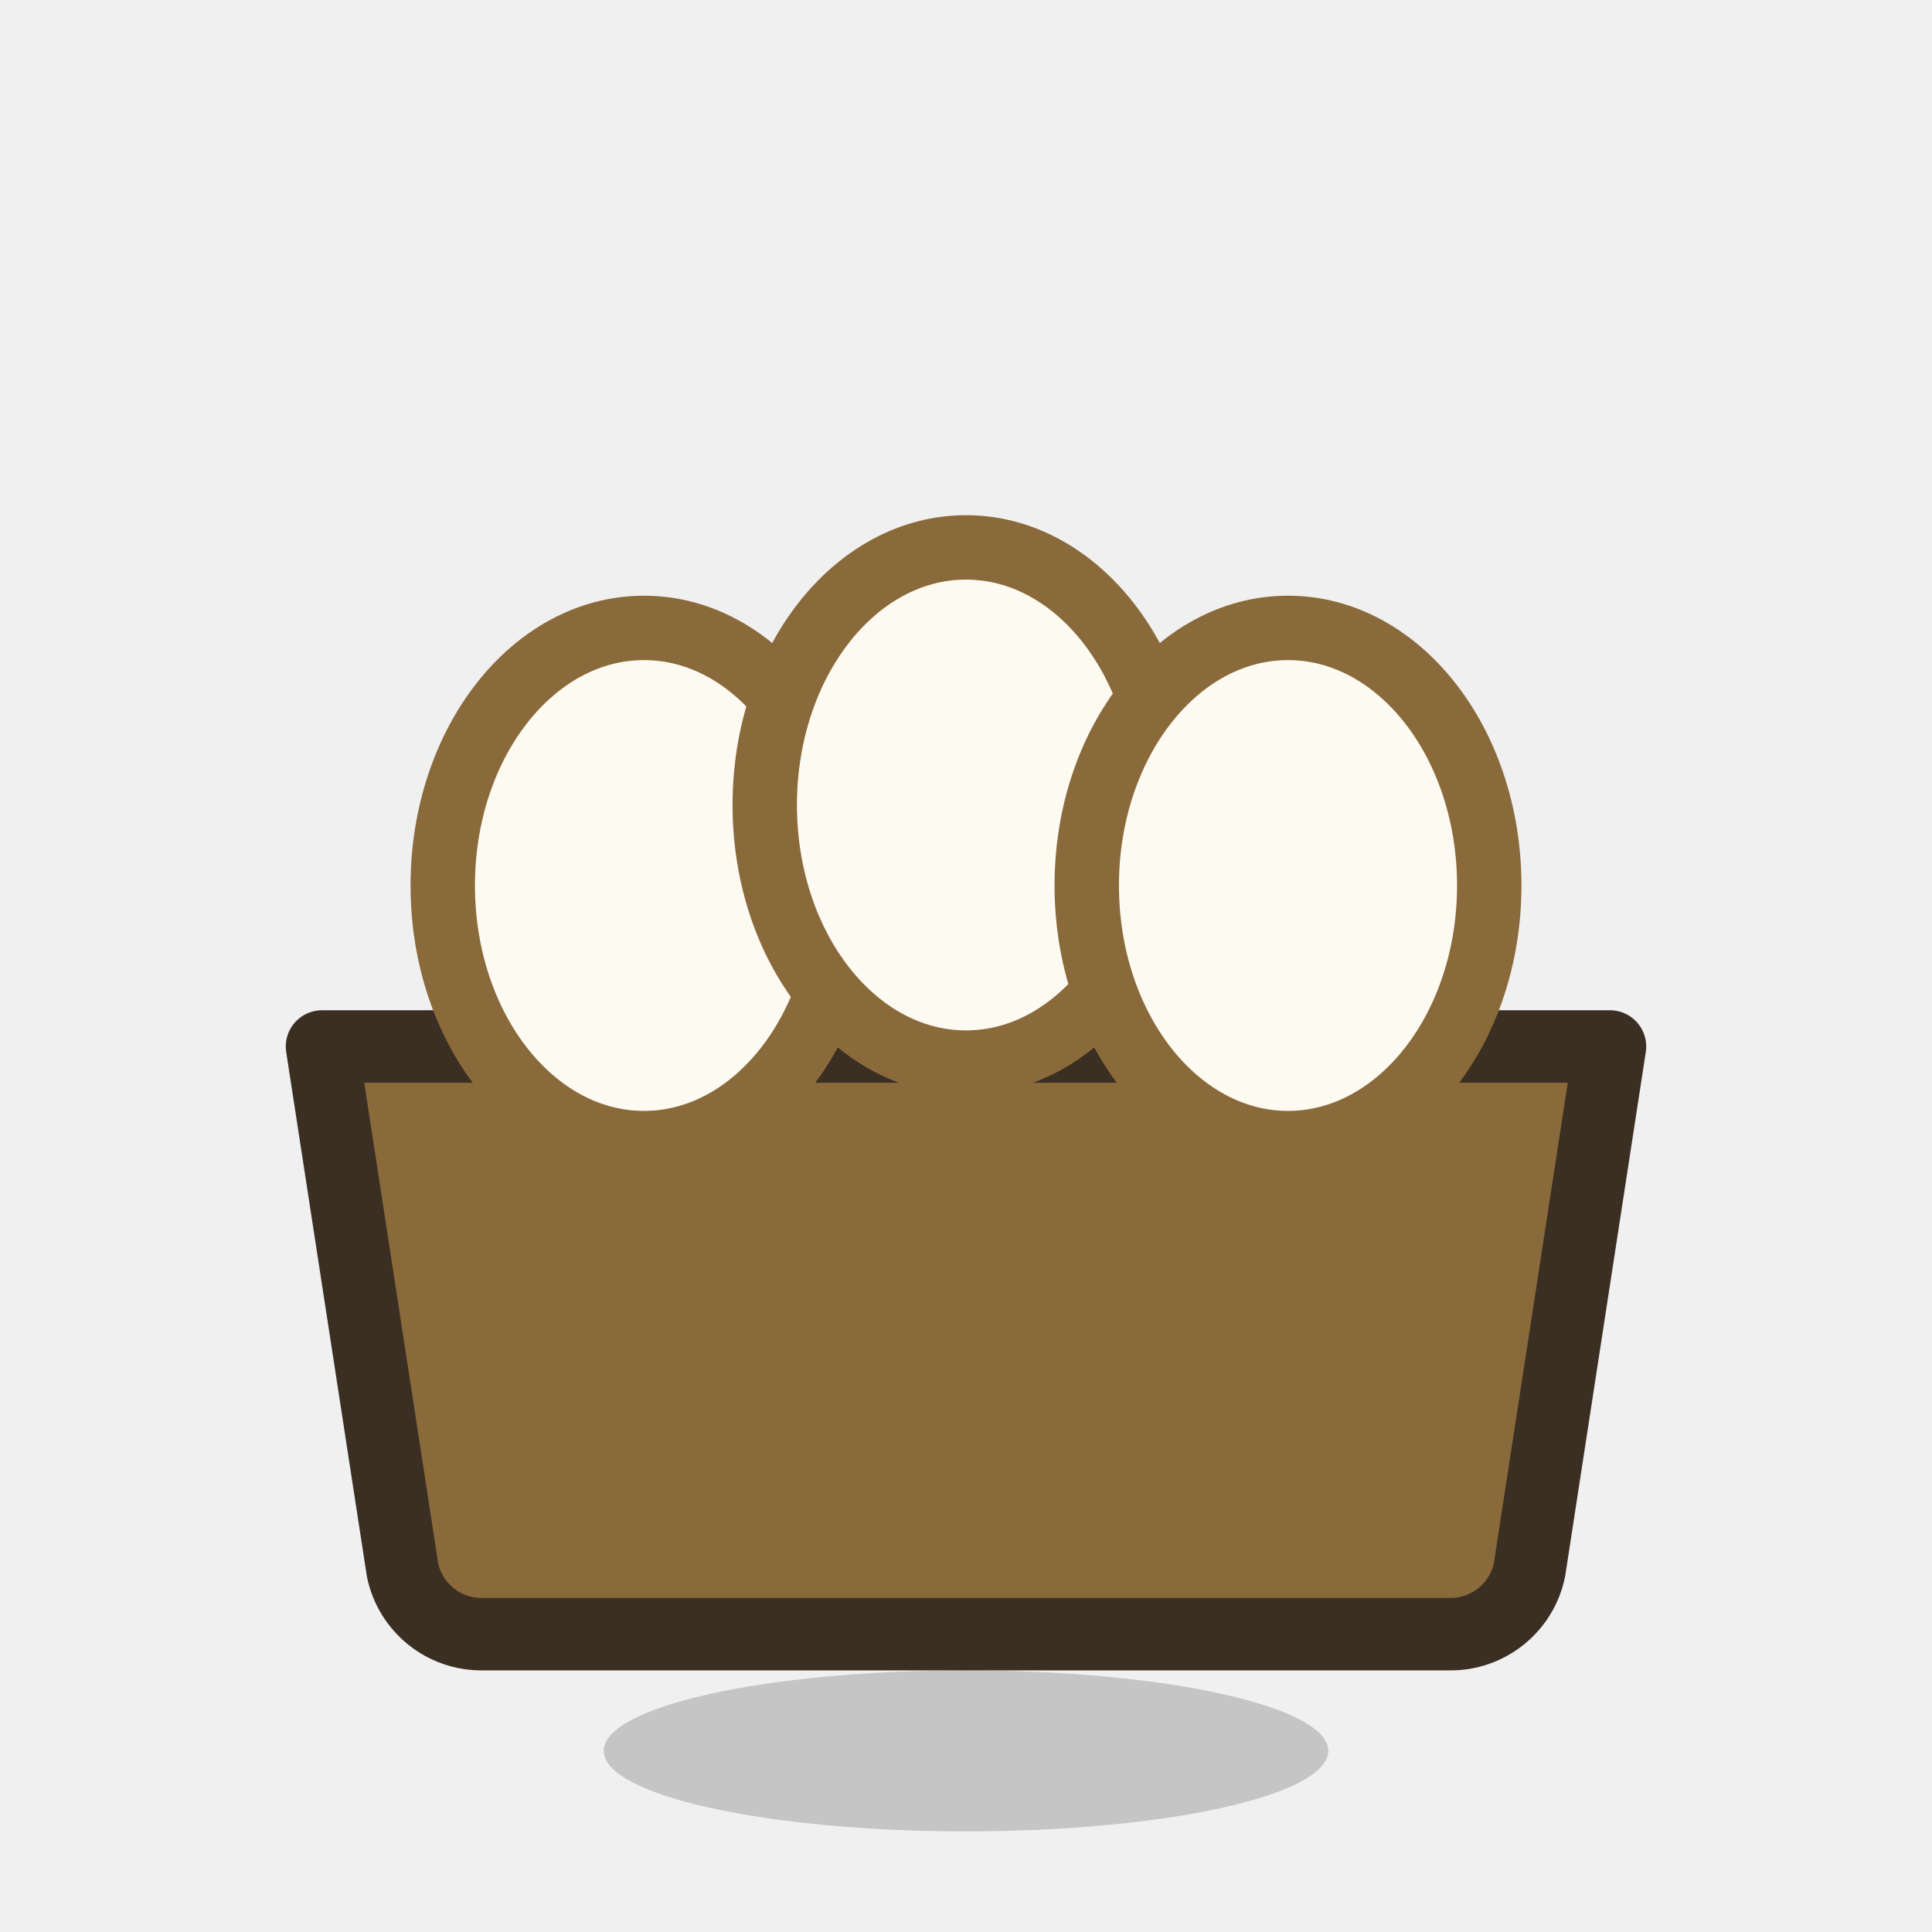
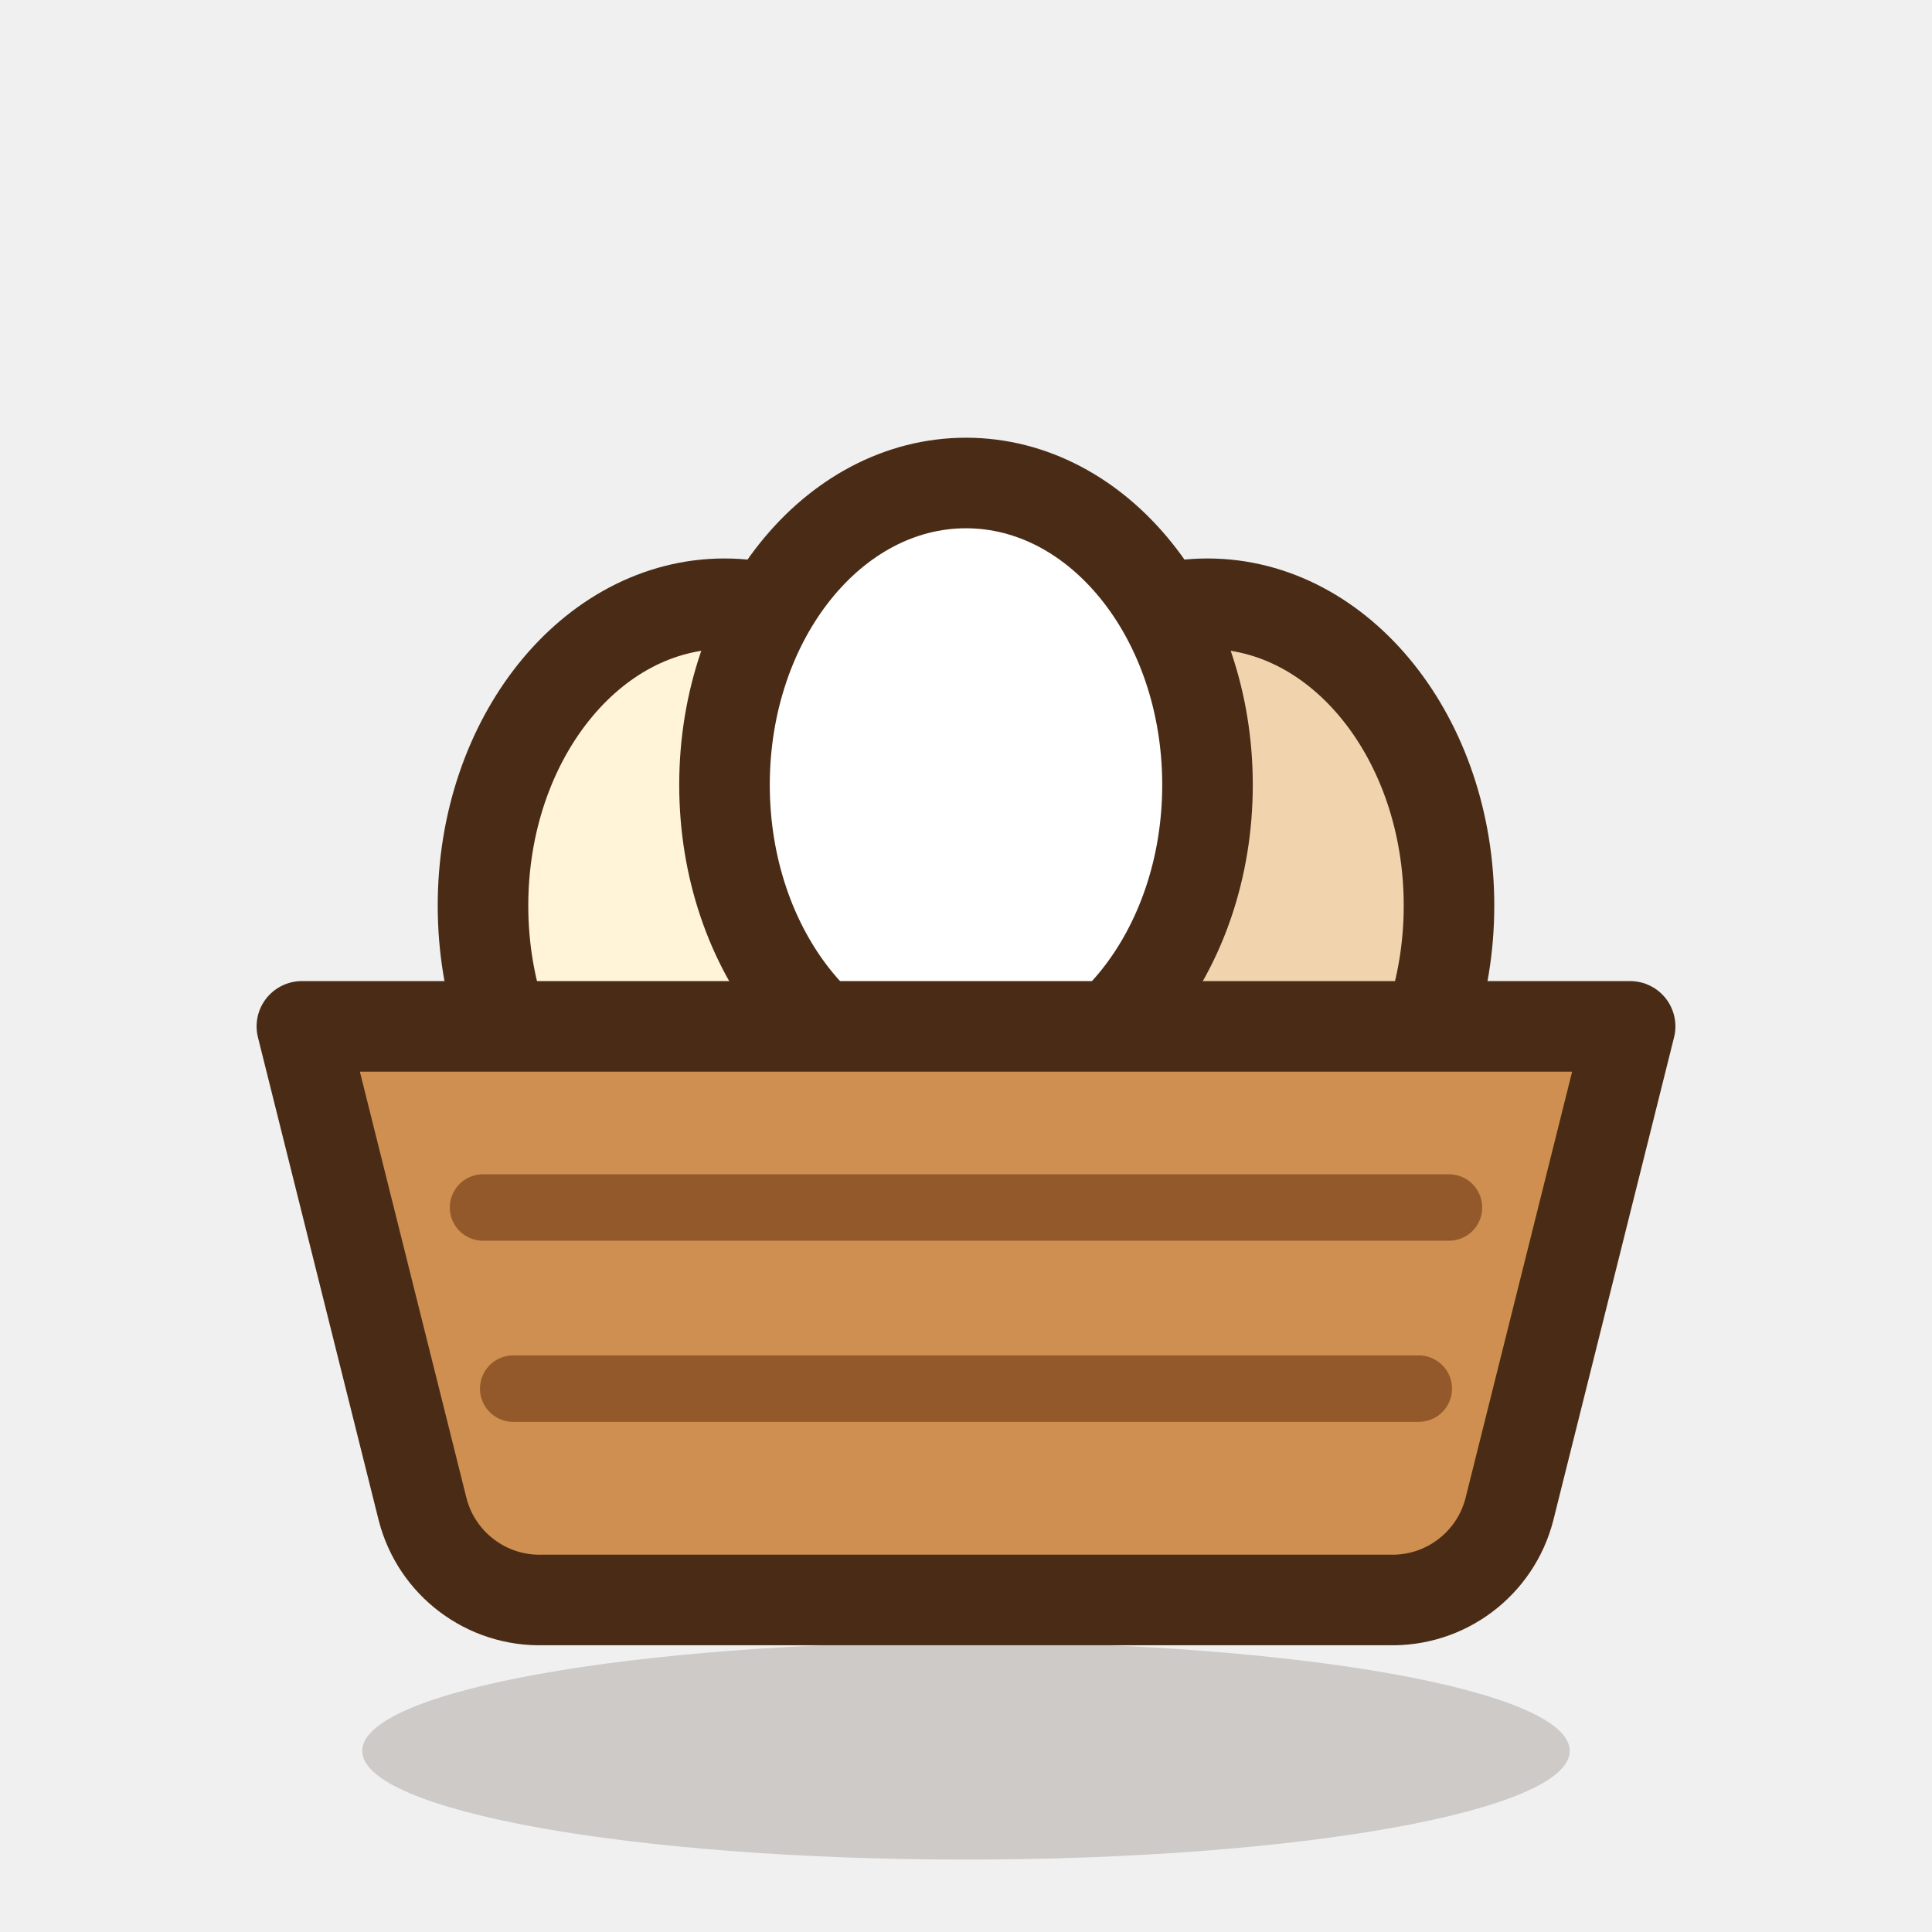
- <svg xmlns="http://www.w3.org/2000/svg" viewBox="0 0 48 48" fill="none" aria-hidden="true">
-   <ellipse cx="24" cy="43.5" rx="9" ry="2" fill="currentColor" opacity="0.18" />
-   <path d="M8 26h32l-2 13a2 2 0 0 1-2 1.6H12A2 2 0 0 1 10 39z" fill="#8a6a3a" stroke="#3a2f22" stroke-width="1.8" stroke-linejoin="round" />
-   <ellipse cx="16" cy="22" rx="5" ry="6.4" fill="#fdfaf2" stroke="#8a6a3a" stroke-width="1.6" />
-   <ellipse cx="24" cy="20" rx="5" ry="6.4" fill="#fdfaf2" stroke="#8a6a3a" stroke-width="1.6" />
-   <ellipse cx="32" cy="22" rx="5" ry="6.4" fill="#fdfaf2" stroke="#8a6a3a" stroke-width="1.6" />
+ <svg xmlns="http://www.w3.org/2000/svg" viewBox="0 0 64 64" aria-hidden="true">
+   <ellipse cx="32" cy="58" rx="20" ry="3.6" fill="#2b1a0c" opacity=".18" />
+   <ellipse cx="24" cy="30" rx="8" ry="10" fill="#fff4d8" stroke="#4a2c16" stroke-width="3" stroke-linejoin="round" stroke-linecap="round" />
+   <ellipse cx="40" cy="30" rx="8" ry="10" fill="#f1d4ad" stroke="#4a2c16" stroke-width="3" stroke-linejoin="round" stroke-linecap="round" />
+   <ellipse cx="32" cy="26" rx="8" ry="10" fill="#ffffff" stroke="#4a2c16" stroke-width="3" stroke-linejoin="round" stroke-linecap="round" />
+   <path d="M10 34h44l-4 16a4 4 0 0 1-4 3H18a4 4 0 0 1-4-3z" fill="#cf8f50" stroke="#4a2c16" stroke-width="3" stroke-linejoin="round" stroke-linecap="round" />
+   <path d="M16 40h32M17 46h30" stroke="#94592b" stroke-width="2.2" stroke-linecap="round" />
</svg>
